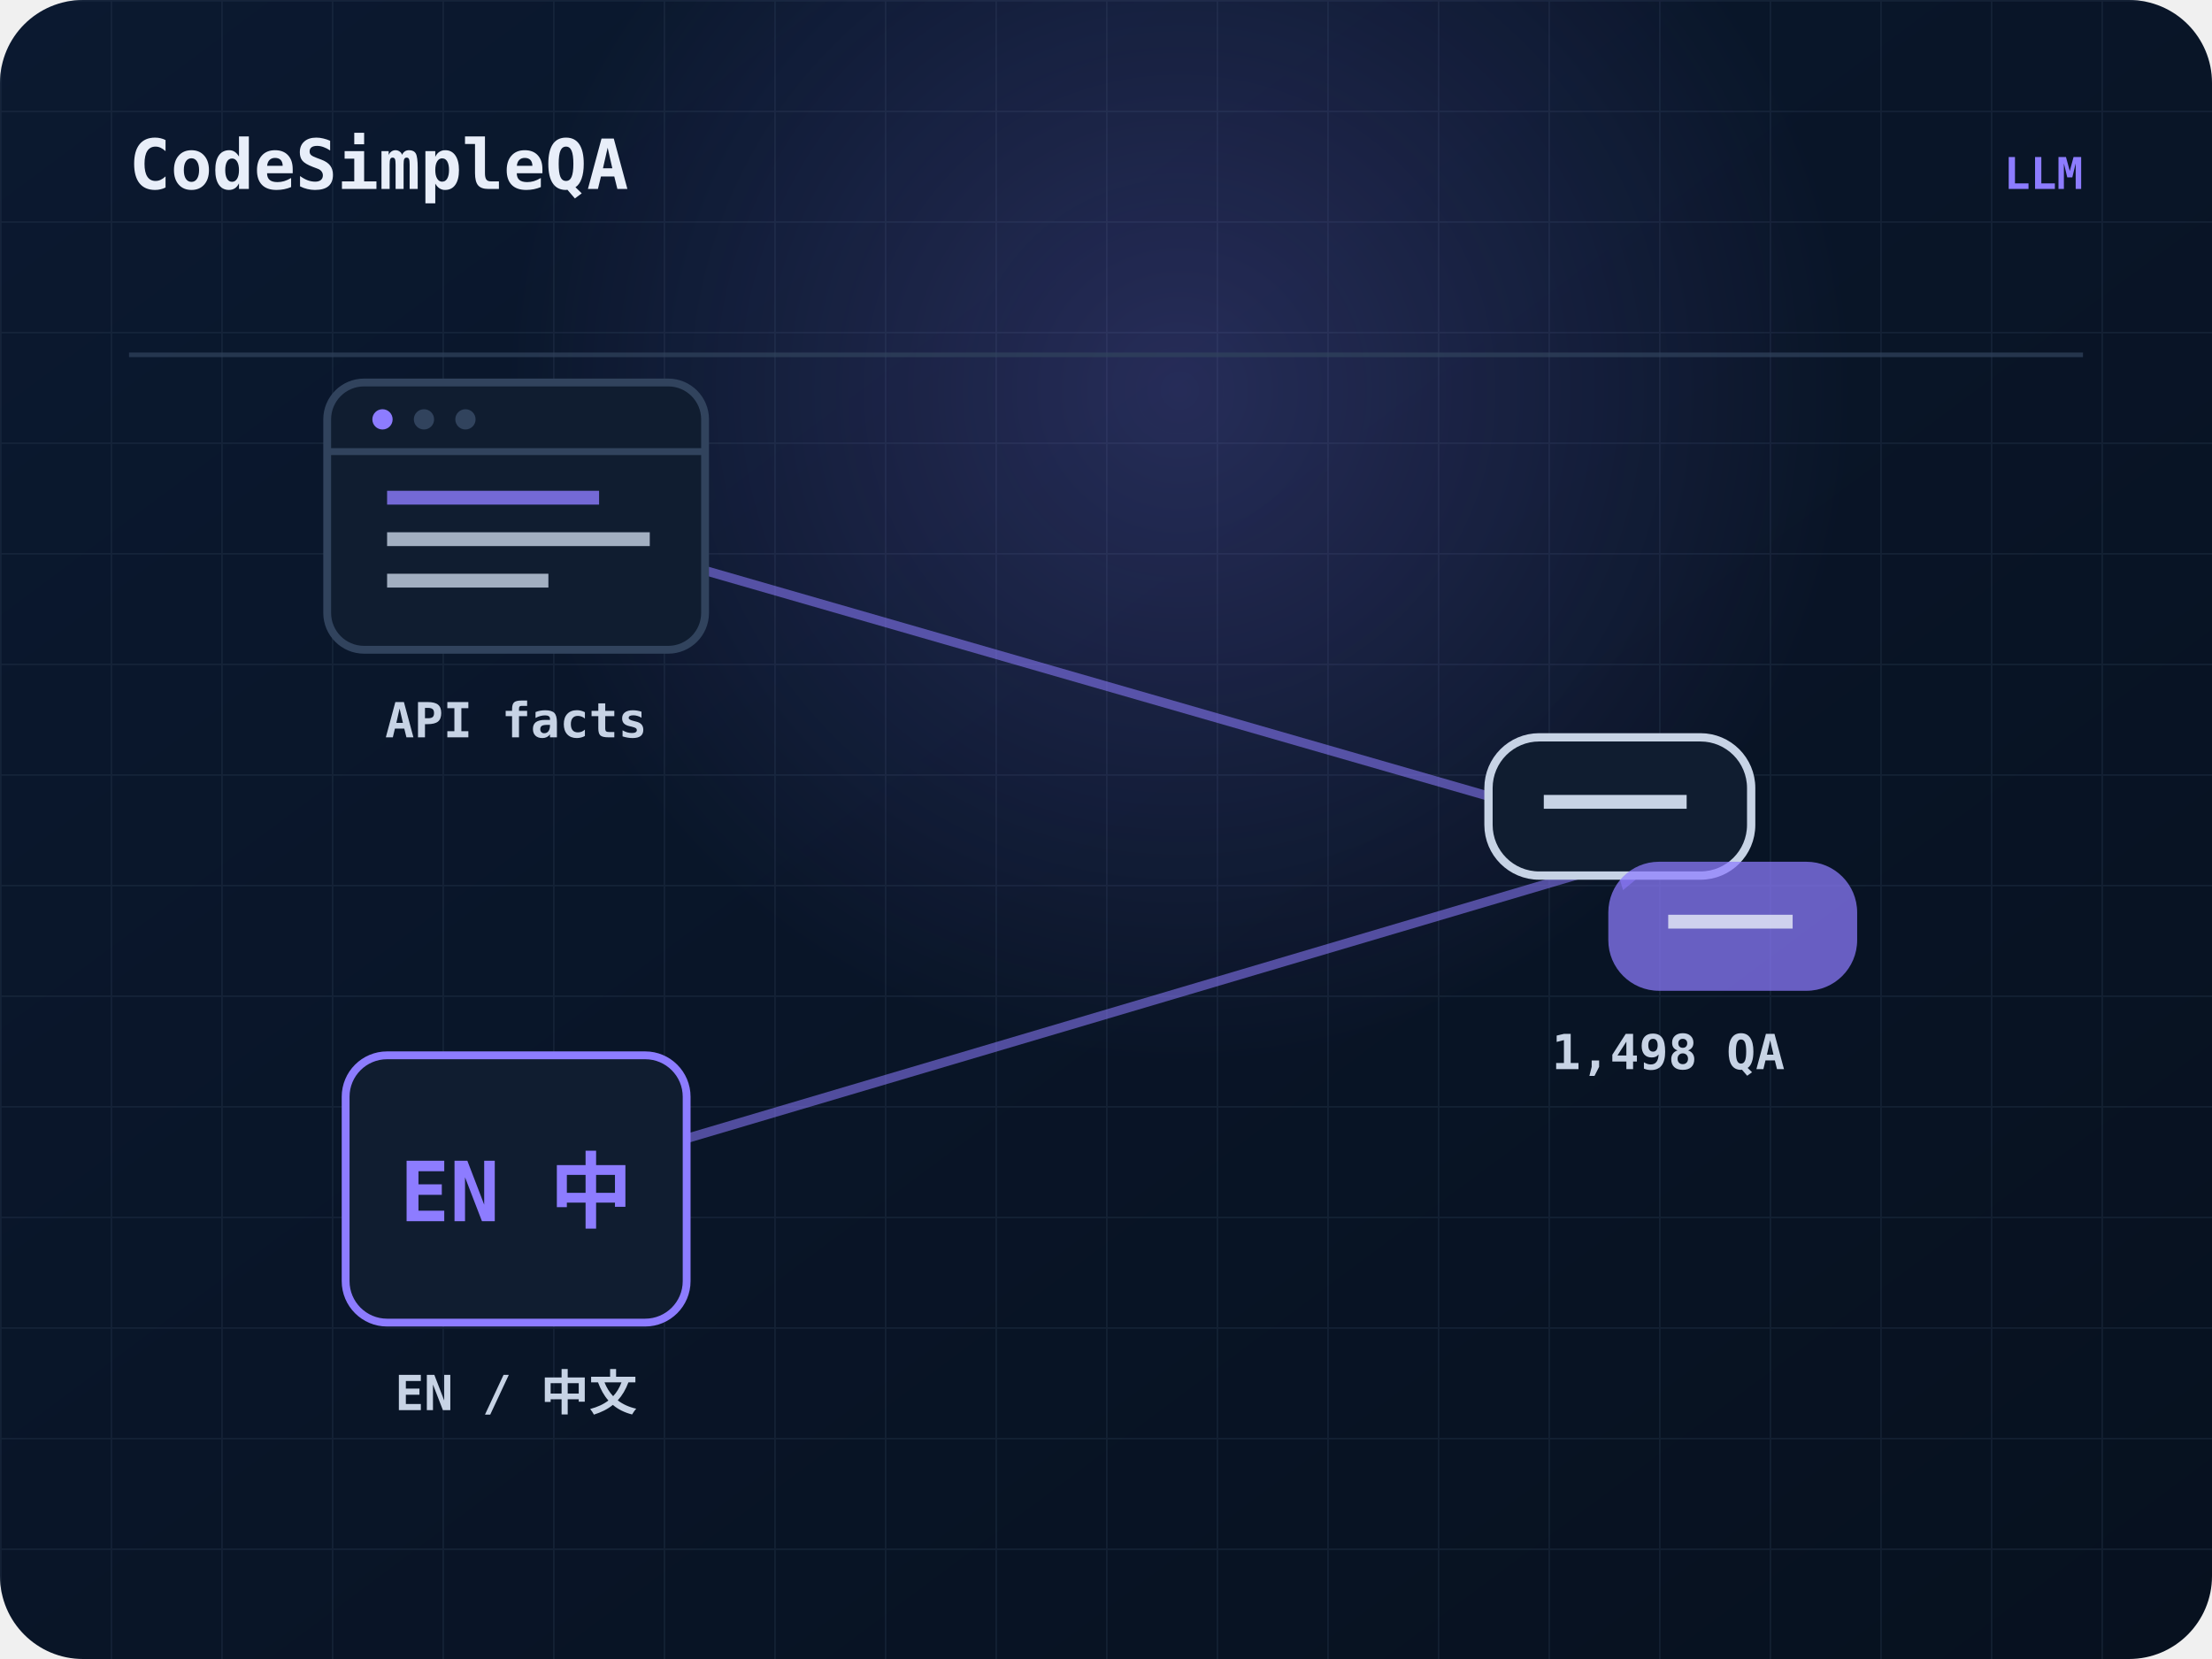
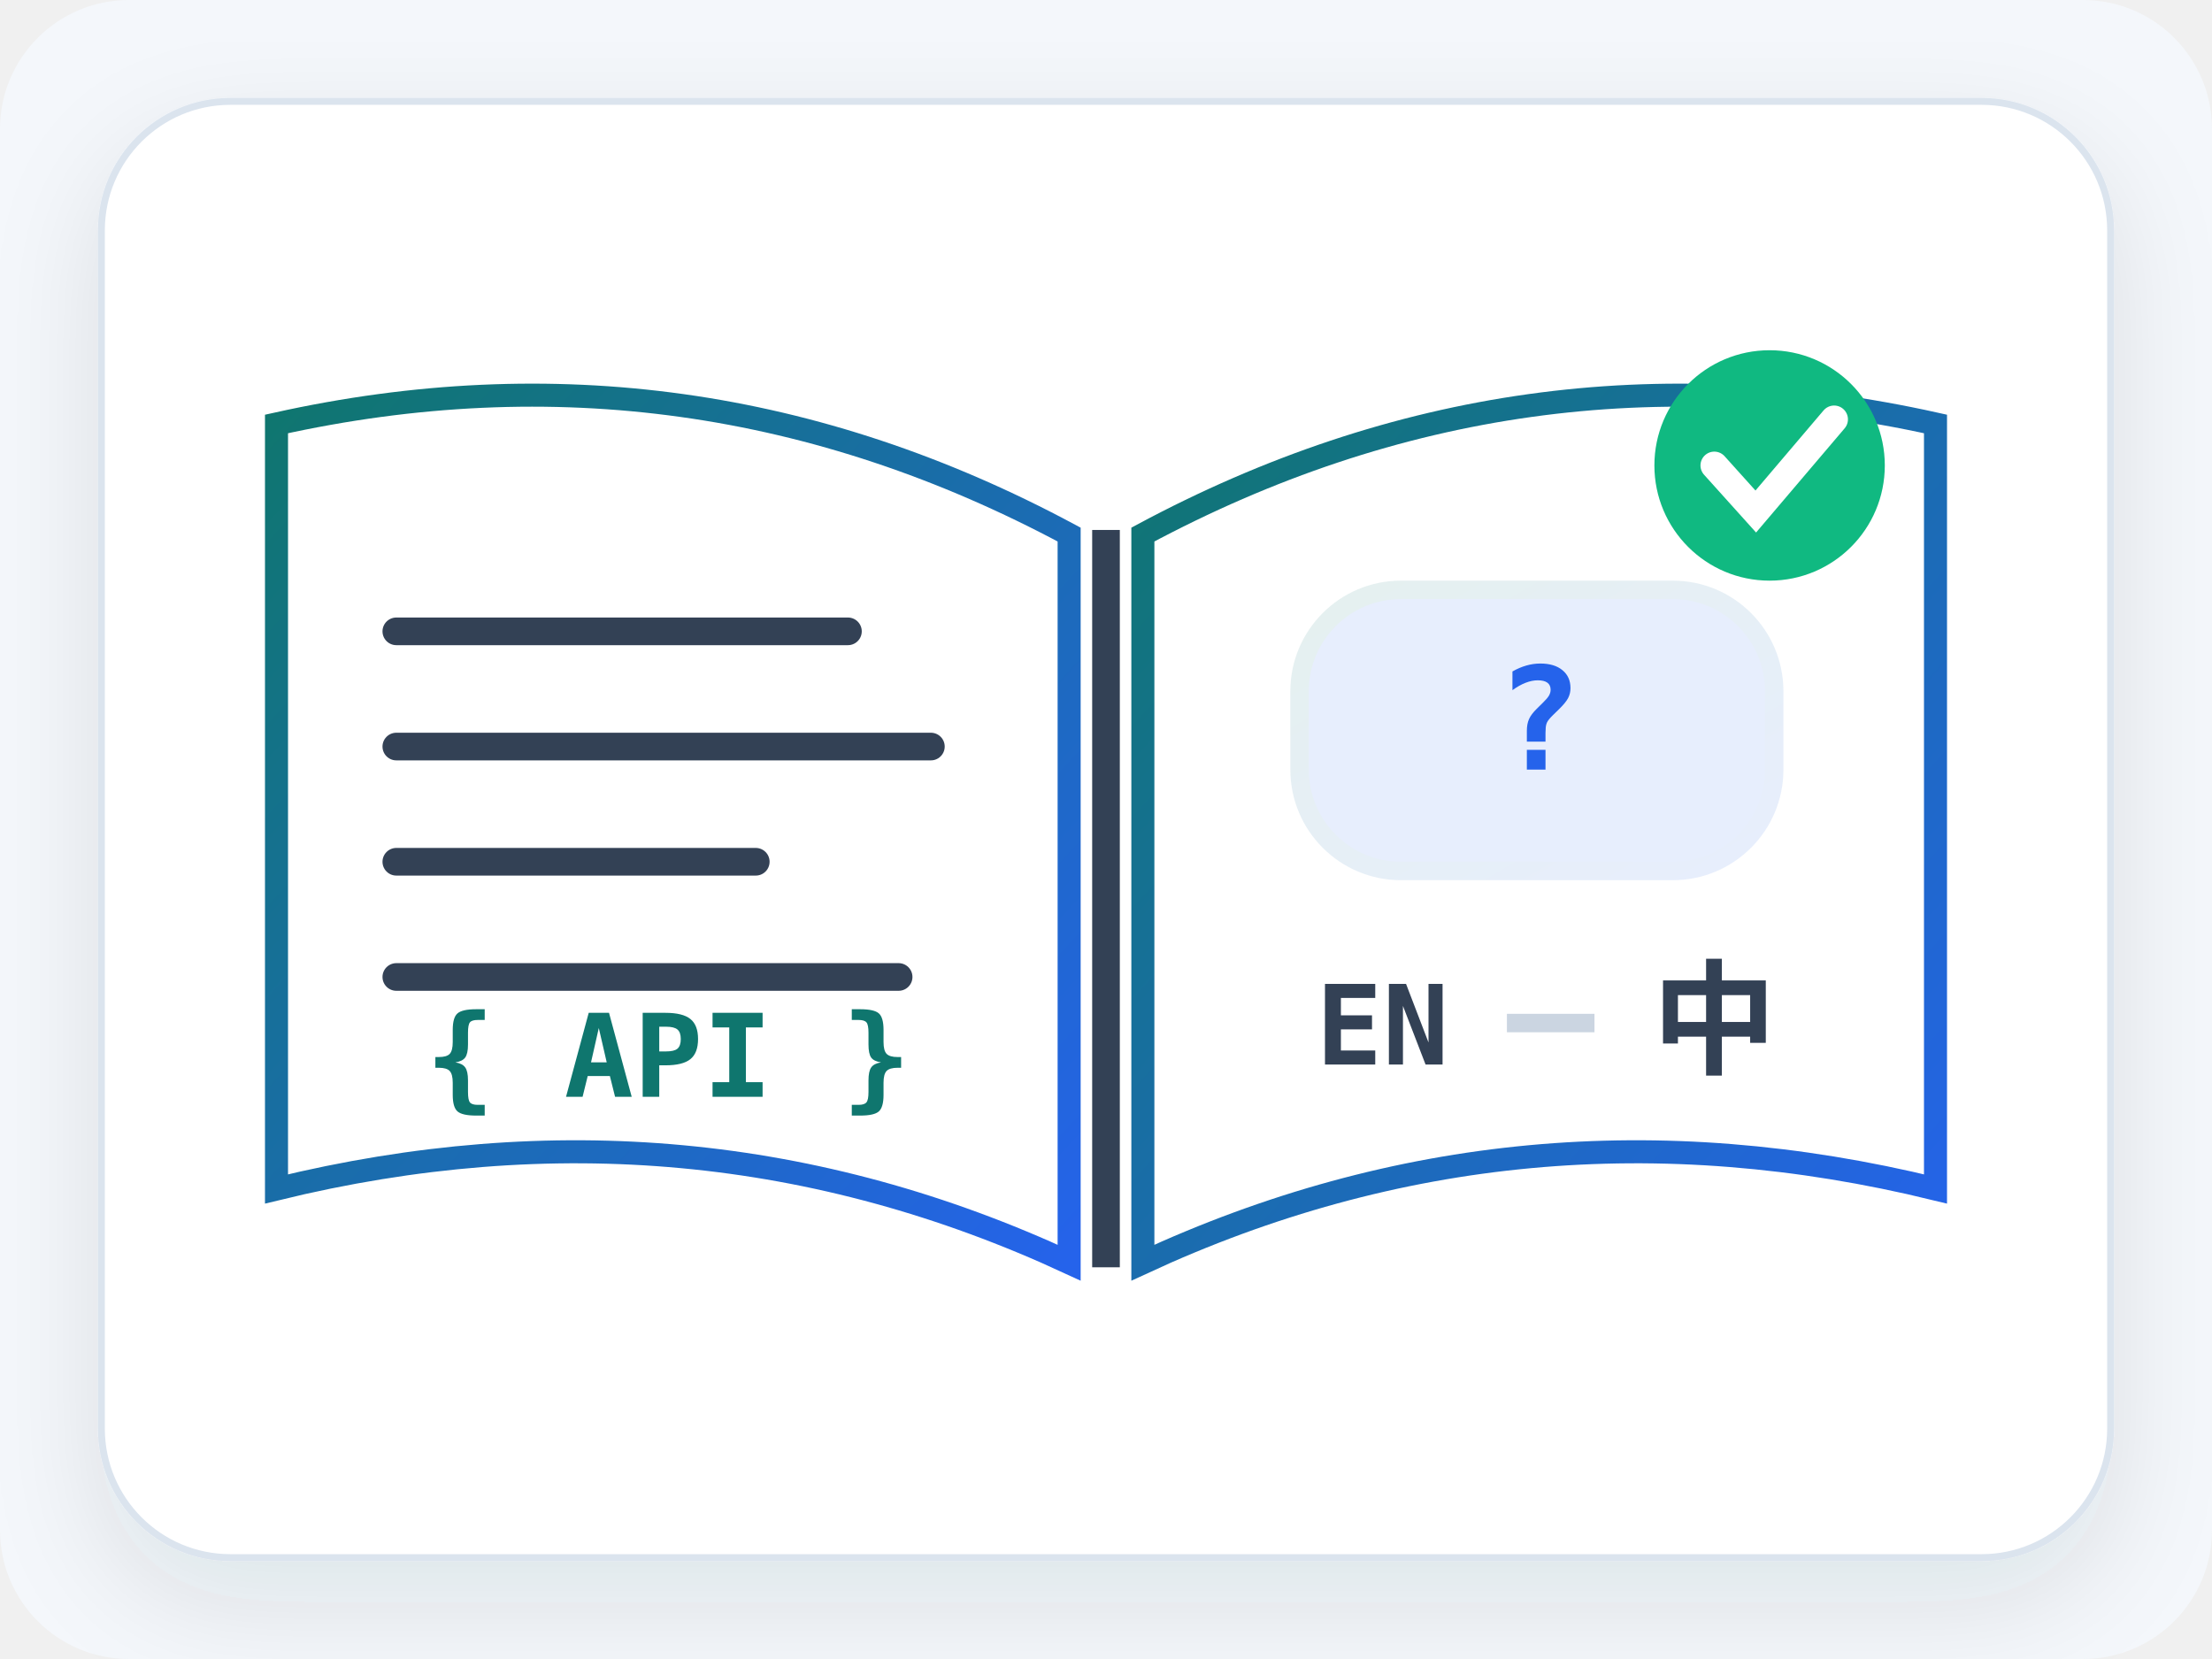
<svg xmlns="http://www.w3.org/2000/svg" viewBox="0 0 480 360" role="img" aria-labelledby="title desc">
  <defs>
-     <linearGradient id="bg" x1="0" y1="0" x2="1" y2="1">
-       <stop stop-color="#0b1930" />
-       <stop offset="1" stop-color="#07111f" />
+     <linearGradient id="accent" x1="0" y1="0" x2="1" y2="1">
+       <stop stop-color="#0f766e" />
+       <stop offset="1" stop-color="#2563eb" />
    </linearGradient>
-     <radialGradient id="halo">
-       <stop stop-color="#8d7cff" stop-opacity=".22" />
-       <stop offset="1" stop-color="#8d7cff" stop-opacity="0" />
-     </radialGradient>
-     <pattern id="grid" width="24" height="24" patternUnits="userSpaceOnUse">
-       <path d="M 24 0 L 0 0 0 24" fill="none" stroke="#2b3b53" stroke-width=".7" opacity=".32" />
-     </pattern>
+     <filter id="shadow" x="-20%" y="-20%" width="140%" height="140%">
+       <feDropShadow dx="0" dy="9" stdDeviation="12" flood-color="#1e293b" flood-opacity=".10" />
+     </filter>
    <marker id="arrow" markerWidth="8" markerHeight="8" refX="6" refY="3" orient="auto">
-       <path d="M0,0 L0,6 L7,3 z" fill="#8d7cff" />
+       <path d="M0,0 L0,6 L7,3 z" fill="#2563eb" />
    </marker>
  </defs>
-   <rect width="480" height="360" rx="18" fill="url(#bg)" />
-   <rect width="480" height="360" rx="18" fill="url(#grid)" />
-   <circle cx="256" cy="85" r="145" fill="url(#halo)" />
-   <path d="M 28 77 H 452" stroke="#31435d" stroke-width="1" opacity=".7" />
-   <text x="28" y="41" text-anchor="start" font-family="IBM Plex Mono, Menlo, monospace" font-size="15" font-weight="700" fill="#e8eef9">CodeSimpleQA</text>
-   <text x="452" y="41" text-anchor="end" font-family="IBM Plex Mono, Menlo, monospace" font-size="9.5" font-weight="700" fill="#8d7cff">LLM</text>
-   <path d="M 112 112.0 L 362 184" fill="none" stroke="#8d7cff" stroke-width="2" opacity=".55" marker-end="url(#arrow)" />
-   <path d="M 112 258.0 L 362 184" fill="none" stroke="#8d7cff" stroke-width="2" opacity=".55" marker-end="url(#arrow)" />
-   <rect x="71" y="83" width="82" height="58" rx="8" fill="#101d30" stroke="#31435d" stroke-width="1.7" />
-   <line x1="71" y1="98.0" x2="153" y2="98.0" stroke="#31435d" stroke-width="1.5" />
-   <circle cx="83" cy="91.0" r="2.2" fill="#8d7cff" />
-   <circle cx="92" cy="91.0" r="2.2" fill="#31435d" />
-   <circle cx="101" cy="91.0" r="2.2" fill="#31435d" />
-   <line x1="84" y1="108.0" x2="130" y2="108.0" stroke="#8d7cff" stroke-width="3" opacity=".8" />
-   <line x1="84" y1="117.0" x2="141" y2="117.0" stroke="#c7d3e5" stroke-width="3" opacity=".8" />
-   <line x1="84" y1="126.0" x2="119" y2="126.0" stroke="#c7d3e5" stroke-width="3" opacity=".8" />
-   <text x="112" y="160.0" text-anchor="middle" font-family="IBM Plex Mono, Menlo, monospace" font-size="10.5" font-weight="600" fill="#c7d3e5">API facts</text>
-   <rect x="75" y="229" width="74" height="58" rx="9" fill="#101d30" stroke="#8d7cff" stroke-width="1.7" />
-   <text x="112" y="265.0" text-anchor="middle" font-family="IBM Plex Mono, Menlo, monospace" font-size="18" font-weight="700" fill="#8d7cff">EN 中</text>
-   <text x="112" y="306.0" text-anchor="middle" font-family="IBM Plex Mono, Menlo, monospace" font-size="10.5" font-weight="600" fill="#c7d3e5">EN / 中文</text>
-   <rect x="323" y="160" width="57" height="30" rx="11" fill="#101d30" stroke="#c7d3e5" stroke-width="1.8" />
-   <rect x="349" y="187" width="54" height="28" rx="11" fill="#8d7cff" opacity=".72" />
-   <line x1="335" y1="174" x2="366" y2="174" stroke="#c7d3e5" stroke-width="3" />
-   <line x1="362" y1="200" x2="389" y2="200" stroke="#e8eef9" stroke-width="3" opacity=".8" />
-   <text x="362" y="232" text-anchor="middle" font-family="IBM Plex Mono, Menlo, monospace" font-size="10.5" font-weight="600" fill="#c7d3e5">1,498 QA</text>
+   <rect width="480" height="360" rx="28" fill="#f4f7fb" />
+   <rect x="22" y="22" width="436" height="316" rx="28" fill="#ffffff" stroke="#dbe4ee" stroke-width="1.5" filter="url(#shadow)" />
+   <path d="M 60 92 Q 150 72 232 116 V 274 Q 150 236 60 258 Z" fill="#fff" stroke="url(#accent)" stroke-width="5" />
+   <path d="M 420 92 Q 330 72 248 116 V 274 Q 330 236 420 258 Z" fill="#fff" stroke="url(#accent)" stroke-width="5" />
+   <path d="M 240 115 V 275" stroke="#334155" stroke-width="6" />
+   <path d="M 86 137 H 184 M 86 162 H 202 M 86 187 H 164 M 86 212 H 195" stroke="#334155" stroke-width="6" stroke-linecap="round" />
+   <text x="145" y="238" text-anchor="middle" font-family="IBM Plex Mono, Menlo, monospace" font-size="25" font-weight="700" fill="#0f766e">{ API }</text>
+   <rect x="282" y="128" width="103" height="61" rx="22" fill="#2563eb" opacity=".11" stroke="url(#accent)" stroke-width="4" />
+   <text x="334" y="167" text-anchor="middle" font-family="IBM Plex Mono, Menlo, monospace" font-size="31" font-weight="700" fill="#2563eb">?</text>
+   <text x="300" y="231" text-anchor="middle" font-family="IBM Plex Mono, Menlo, monospace" font-size="24" font-weight="700" fill="#334155">EN</text>
+   <path d="M 327 222 H 346" stroke="#cbd5e1" stroke-width="4" />
+   <text x="372" y="231" text-anchor="middle" font-family="IBM Plex Mono, Menlo, monospace" font-size="27" font-weight="700" fill="#334155">中</text>
+   <circle cx="384" cy="101" r="25" fill="#10b981" />
+   <path d="M 372 101 L 381 111 L 398 91" fill="none" stroke="#fff" stroke-width="6" stroke-linecap="round" />
</svg>
